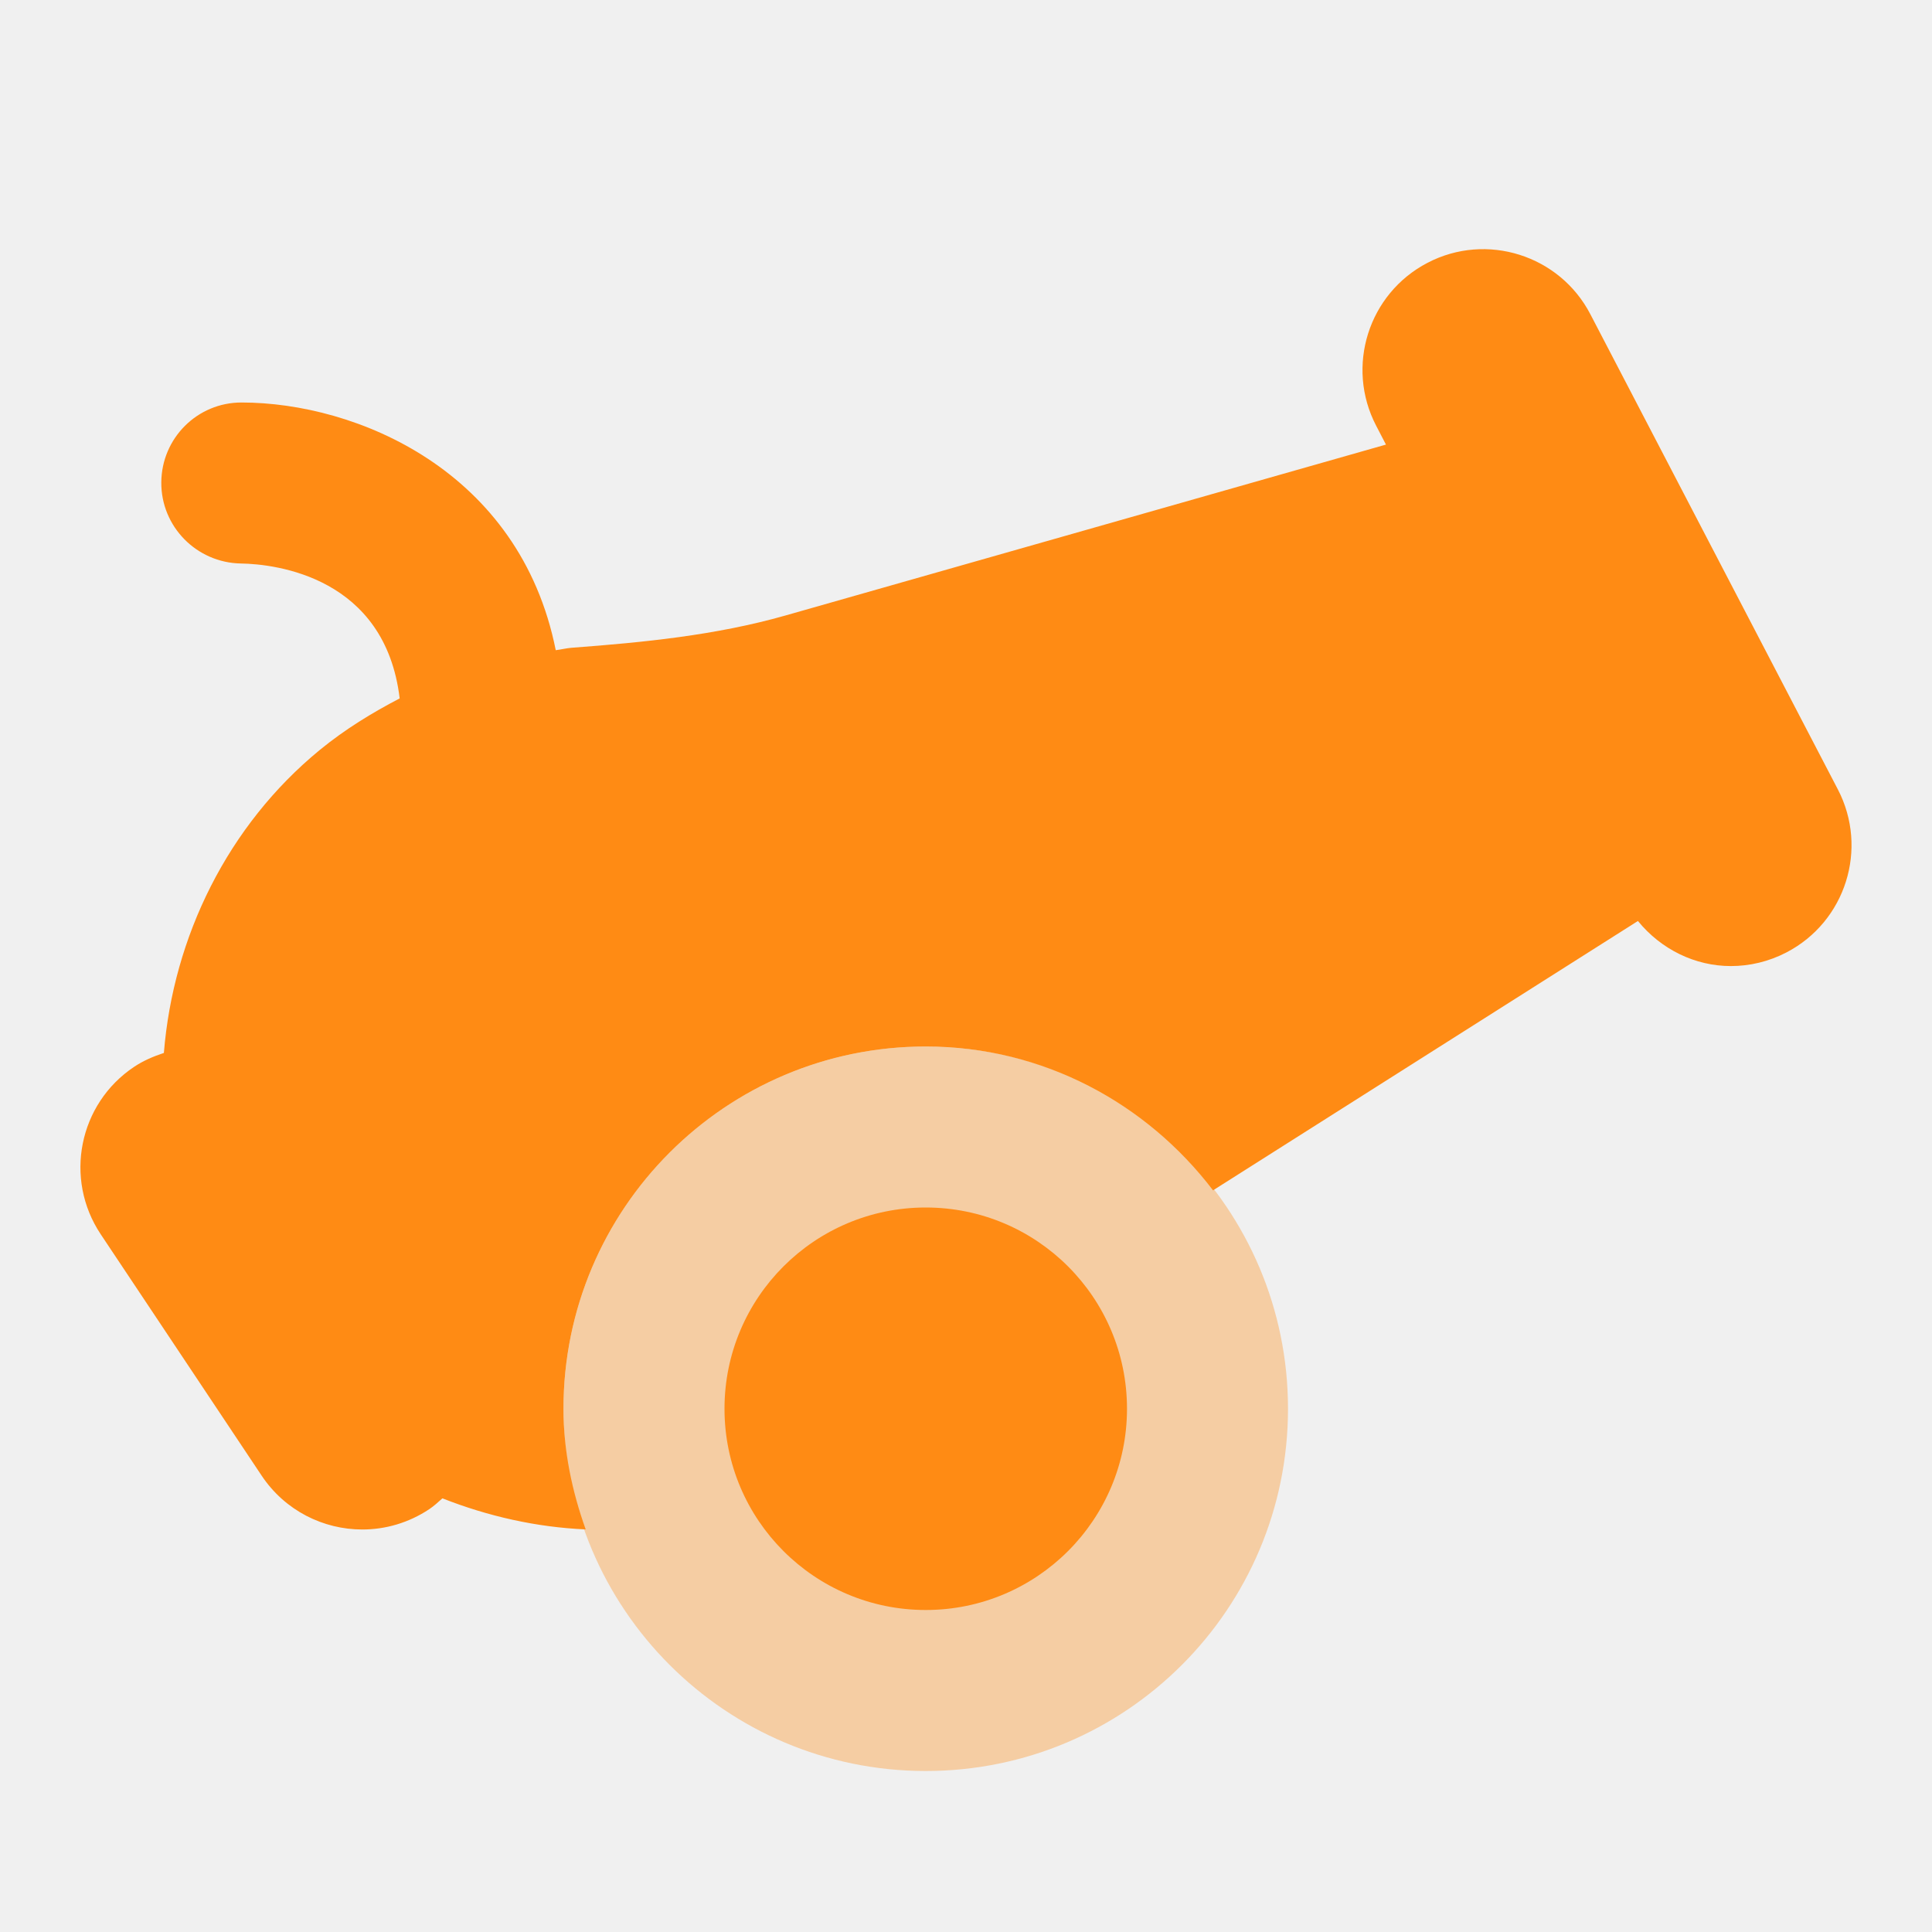
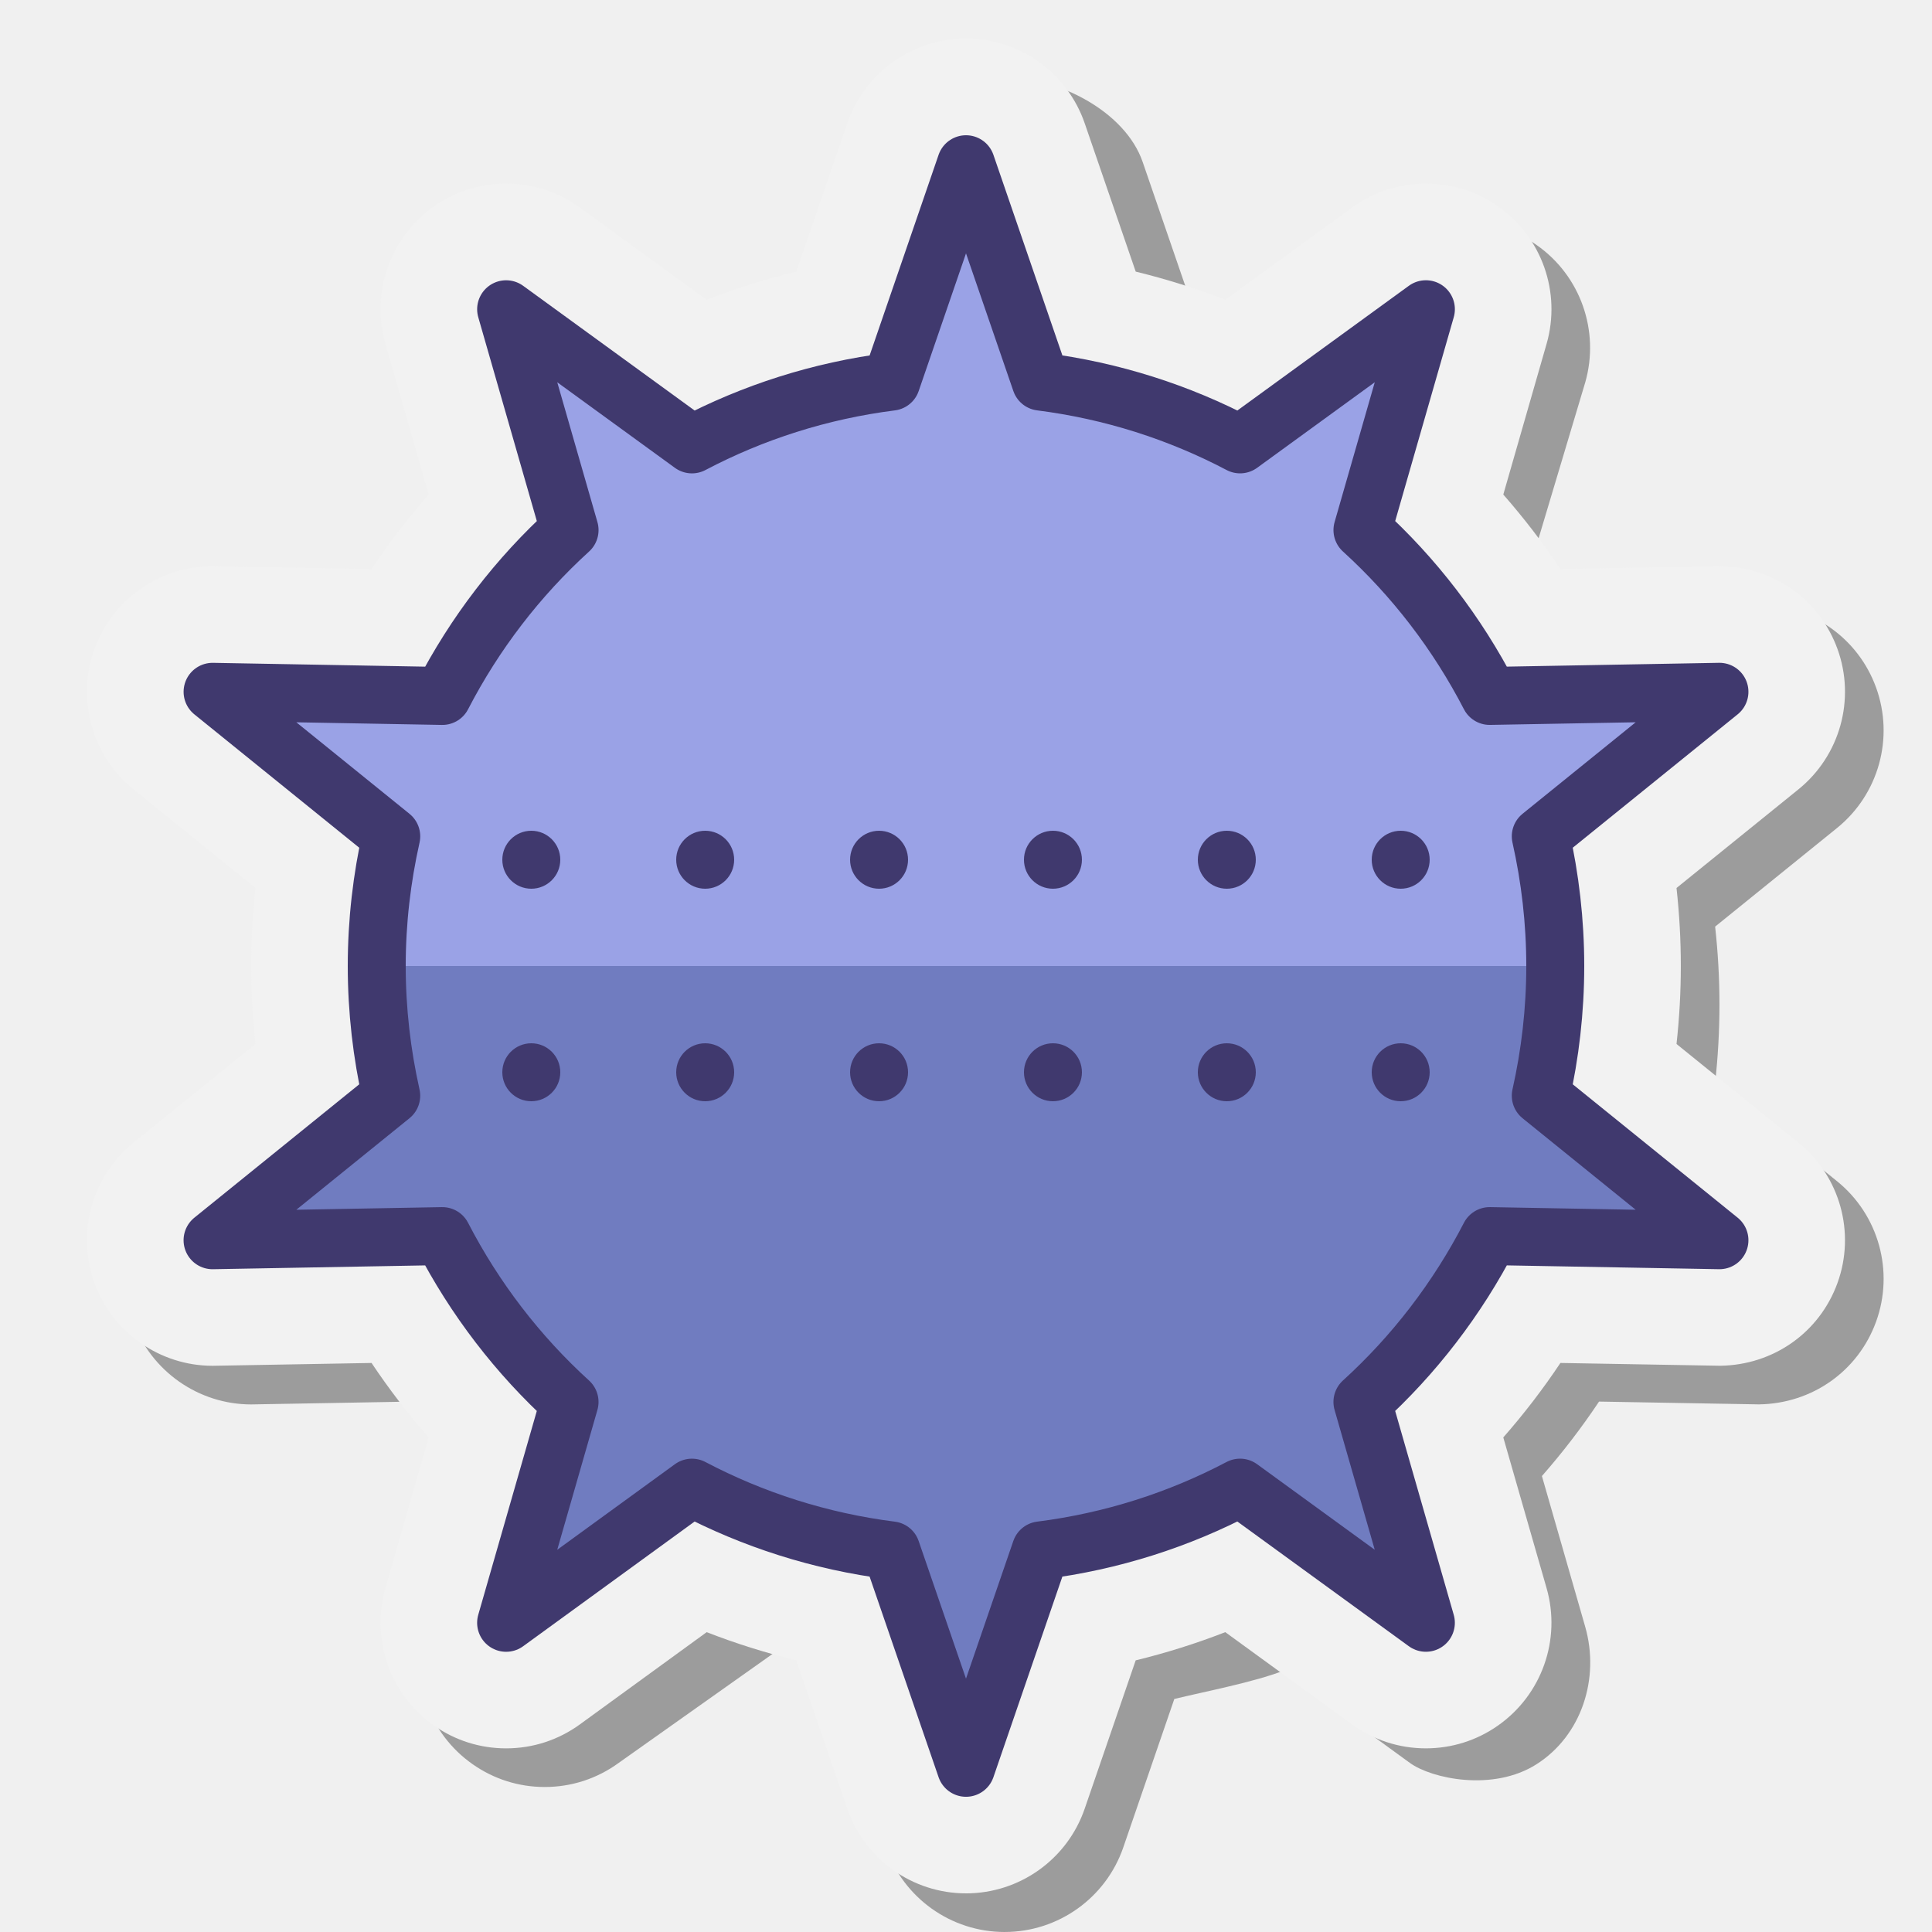
- <svg xmlns="http://www.w3.org/2000/svg" width="84" height="84" viewBox="0 0 84 84" fill="none">
-   <g clip-path="url(#clip0)">
-     <path d="M79.908 34.324L69.145 13.66C67.808 11.091 64.63 10.087 62.065 11.427C59.492 12.768 58.495 15.939 59.832 18.508L60.259 19.33L34.149 26.761C31.121 27.622 27.989 27.93 24.849 28.164C24.622 28.182 24.394 28.241 24.163 28.269C22.602 20.454 15.487 17.5 10.499 17.5C8.578 17.5 7.027 19.05 7.013 20.972C6.999 22.897 8.55 24.468 10.475 24.5C12.011 24.524 16.747 25.095 17.377 30.366C16.18 30.989 15.007 31.703 13.901 32.609C9.908 35.885 7.531 40.729 7.125 45.78C6.681 45.927 6.243 46.109 5.834 46.382C3.422 47.988 2.771 51.25 4.378 53.662L11.378 64.162C12.393 65.681 14.059 66.5 15.753 66.5C16.754 66.5 17.765 66.213 18.661 65.618C18.871 65.478 19.05 65.31 19.235 65.145C21.22 65.926 23.32 66.402 25.465 66.496C24.877 64.851 24.499 63.101 24.499 61.25C24.499 52.552 31.552 45.5 40.249 45.5C45.363 45.5 49.864 47.978 52.741 51.754L71.214 40.043C72.225 41.282 73.702 42.003 75.256 42.003C76.072 42.003 76.901 41.811 77.675 41.408C80.247 40.068 81.245 36.897 79.908 34.324H79.908Z" fill="#FF8B14" />
-     <path opacity="0.35" d="M40.25 77C48.949 77 56 69.948 56 61.25C56 52.551 48.949 45.5 40.25 45.5C31.552 45.5 24.5 52.551 24.5 61.25C24.5 69.948 31.552 77 40.25 77Z" fill="#FF8B14" />
-     <path d="M40.25 70C45.083 70 49 66.082 49 61.25C49 56.417 45.083 52.5 40.25 52.5C35.417 52.5 31.5 56.417 31.5 61.25C31.5 66.082 35.417 70 40.25 70Z" fill="#FF8B14" />
+ <svg xmlns="http://www.w3.org/2000/svg" version="1.1" viewBox="0 0 172 172">
+   <g fill="none" fill-rule="nonzero" stroke="none" stroke-width="none" stroke-linecap="none" stroke-linejoin="none" stroke-miterlimit="10" stroke-dasharray="" stroke-dashoffset="0" font-family="none" font-weight="none" font-size="none" text-anchor="none" style="mix-blend-mode: normal">
+     <path d="M0,172v-172h172v172z" fill="none" stroke="none" stroke-width="1" stroke-linecap="butt" stroke-linejoin="miter" />
+     <g>
+       <path d="M89.44,172c-4.775,0 -9.025,-3.036 -10.575,-7.553l0.624,-16.631c-2.714,-0.66 -5.377,-1.498 -7.976,-2.509l-16.44,11.644c-1.921,1.398 -4.195,2.14 -6.577,2.14c-2.31,0 -4.53,-0.7 -6.421,-2.03c-3.901,-2.731 -5.642,-7.651 -4.324,-12.238l3.853,-13.413c-1.837,-2.095 -3.536,-4.309 -5.086,-6.629l-14.156,0.251c-4.685,0 -8.908,-2.958 -10.507,-7.36c-1.631,-4.484 -0.232,-9.515 3.48,-12.515l10.846,-8.774c-0.253,-2.317 -0.382,-4.637 -0.382,-6.945c0,-2.308 -0.255,-6.285 0,-8.6l-10.32,-8.6c-3.708,-2.996 -5.253,-6.548 -3.621,-11.034c1.6,-4.401 5.822,-7.358 10.506,-7.358l14.156,0.251c1.55,-2.322 3.247,-4.536 5.086,-6.629l-3.853,-13.413c-1.318,-4.587 0.425,-9.506 4.334,-12.245c1.873,-1.321 4.097,-2.024 6.41,-2.024c2.38,0 4.658,0.743 6.582,2.143l11.276,8.204c2.599,-1.013 5.261,-1.851 7.976,-2.511l4.537,-13.198c1.545,-4.512 5.795,-7.547 10.569,-7.547c4.775,0 10.745,3.036 12.295,7.553l4.536,13.191c2.714,0.66 3.657,1.498 6.256,2.509l11.28,-8.204c1.921,-1.398 4.197,-2.141 6.579,-2.141c2.313,0 4.537,0.703 6.428,2.036c3.892,2.726 5.633,7.645 4.315,12.233l-5.248,17.544c1.837,2.095 1.89,-0.602 3.44,1.72l17.147,0.526l0.153,0.003c4.723,0.083 8.806,2.97 10.401,7.355c1.632,4.487 0.234,9.518 -3.48,12.518l-10.846,8.774c0.256,2.315 0.385,4.635 0.385,6.944c0,2.308 -0.129,4.629 -0.384,6.944l10.85,8.777c3.708,2.996 5.107,8.027 3.476,12.513c-1.601,4.401 -5.695,7.288 -10.427,7.356l-14.235,-0.249c-1.55,2.322 -3.247,4.536 -5.086,6.629l3.853,13.413c1.318,4.587 -0.308,9.68 -4.334,12.245c-3.87,2.465 -9.348,1.281 -11.273,-0.119l-11.276,-8.204c-2.599,1.013 -6.981,1.851 -9.696,2.511l-4.537,13.198c-1.546,4.512 -5.796,7.547 -10.571,7.547z" fill="#000000" stroke="none" stroke-width="1" stroke-linecap="butt" stroke-linejoin="miter" opacity="0.35" />
+       <path d="M86,168.56c-4.775,0 -9.025,-3.036 -10.575,-7.553l-4.536,-13.191c-2.714,-0.66 -5.377,-1.498 -7.976,-2.509l-11.28,8.204c-1.921,1.398 -4.195,2.14 -6.577,2.14c-2.31,0 -4.53,-0.7 -6.421,-2.03c-3.901,-2.731 -5.642,-7.651 -4.324,-12.238l3.853,-13.413c-1.837,-2.095 -3.536,-4.309 -5.086,-6.629l-14.156,0.251c-4.685,0 -8.908,-2.958 -10.507,-7.36c-1.631,-4.484 -0.232,-9.515 3.48,-12.515l10.846,-8.774c-0.253,-2.317 -0.382,-4.637 -0.382,-6.945c0,-2.308 0.129,-4.629 0.384,-6.944l-10.85,-8.777c-3.708,-2.996 -5.107,-8.027 -3.476,-12.513c1.6,-4.401 5.822,-7.358 10.506,-7.358l14.156,0.251c1.55,-2.322 3.247,-4.536 5.086,-6.629l-3.853,-13.413c-1.318,-4.587 0.425,-9.506 4.334,-12.245c1.873,-1.321 4.097,-2.024 6.41,-2.024c2.38,0 4.658,0.743 6.582,2.143l11.276,8.204c2.599,-1.013 5.261,-1.851 7.976,-2.511l4.537,-13.198c1.546,-4.512 5.796,-7.547 10.571,-7.547c4.775,0 9.025,3.036 10.575,7.553l4.536,13.191c2.714,0.66 5.377,1.498 7.976,2.509l11.28,-8.204c1.921,-1.398 4.197,-2.141 6.579,-2.141c2.313,0 4.537,0.703 6.428,2.036c3.892,2.726 5.633,7.645 4.315,12.233l-3.853,13.413c1.837,2.095 3.536,4.309 5.086,6.629l14.107,-0.251l0.153,0.003c4.723,0.083 8.806,2.97 10.401,7.355c1.632,4.487 0.234,9.518 -3.48,12.518l-10.846,8.774c0.255,2.315 0.384,4.635 0.384,6.944c0,2.308 -0.129,4.629 -0.384,6.944l10.85,8.777c3.708,2.996 5.107,8.027 3.476,12.513c-1.601,4.401 -5.695,7.288 -10.427,7.356l-14.235,-0.249c-1.55,2.322 -3.247,4.536 -5.086,6.629l3.853,13.413c1.318,4.587 -0.425,9.506 -4.334,12.245c-1.882,1.321 -4.102,2.023 -6.412,2.023c-2.38,0 -4.658,-0.741 -6.581,-2.141l-11.276,-8.204c-2.599,1.013 -5.261,1.851 -7.976,2.511l-4.537,13.198c-1.546,4.512 -5.796,7.547 -10.571,7.547z" fill="#f2f2f2" stroke="none" stroke-width="1" stroke-linecap="butt" stroke-linejoin="miter" />
+       <path d="M132.621,110.046l20.456,0.368l-15.907,-12.867c0.836,-3.717 1.29,-7.578 1.29,-11.546c0,-3.968 -0.456,-7.829 -1.29,-11.546l15.907,-12.867l-20.456,0.368c-2.883,-5.578 -6.725,-10.58 -11.326,-14.766l5.648,-19.66l-16.543,12.031c-5.425,-2.855 -11.409,-4.783 -17.745,-5.587l-6.655,-19.353l-6.653,19.355c-6.338,0.803 -12.322,2.73 -17.745,5.587l-16.543,-12.031l5.648,19.66c-4.601,4.186 -8.443,9.188 -11.326,14.766l-20.456,-0.368l15.907,12.867c-0.836,3.715 -1.292,7.575 -1.292,11.545c0,3.97 0.456,7.829 1.29,11.546l-15.907,12.867l20.456,-0.368c2.883,5.578 6.725,10.58 11.326,14.766l-5.648,19.66l16.543,-12.031c5.425,2.855 11.409,4.783 17.745,5.587l6.655,19.353l6.653,-19.355c6.338,-0.803 12.322,-2.731 17.745,-5.587l16.543,12.031l-5.648,-19.66c4.603,-4.185 8.443,-9.187 11.328,-14.764z" fill="#9aa2e6" stroke="none" stroke-width="1" stroke-linecap="butt" stroke-linejoin="miter" />
+       <circle cx="45.5" cy="44.5" transform="scale(1.72,1.72)" r="1.5" fill="#40396e" stroke="none" stroke-width="1" stroke-linecap="butt" stroke-linejoin="miter" />
+       <circle cx="54.5" cy="44.5" transform="scale(1.72,1.72)" r="1.5" fill="#40396e" stroke="none" stroke-width="1" stroke-linecap="butt" stroke-linejoin="miter" />
+       <circle cx="72.5" cy="44.5" transform="scale(1.72,1.72)" r="1.5" fill="#40396e" stroke="none" stroke-width="1" stroke-linecap="butt" stroke-linejoin="miter" />
+       <circle cx="63.5" cy="44.5" transform="scale(1.72,1.72)" r="1.5" fill="#40396e" stroke="none" stroke-width="1" stroke-linecap="butt" stroke-linejoin="miter" />
+       <circle cx="27.5" cy="44.5" transform="scale(1.72,1.72)" r="1.5" fill="#40396e" stroke="none" stroke-width="1" stroke-linecap="butt" stroke-linejoin="miter" />
+       <path d="M32.68,86c0.112,3.364 1.436,8.371 2.15,11.546l-15.907,12.867l20.456,-0.368c2.883,5.578 6.725,10.58 11.326,14.766l-5.648,19.66l16.543,-12.031c5.425,2.855 11.409,4.783 17.745,5.587l6.655,19.353l6.653,-19.355c6.338,-0.803 12.322,-2.731 17.745,-5.587l16.543,12.031l-5.648,-19.66c4.601,-4.186 8.443,-9.188 11.326,-14.766l20.456,0.368l-15.907,-12.867c0.716,-3.173 0.32,-8.18 0.432,-11.545z" fill="#707cc0" stroke="none" stroke-width="1" stroke-linecap="butt" stroke-linejoin="miter" />
+       <circle cx="36.5" cy="44.5" transform="scale(1.72,1.72)" r="1.5" fill="#40396e" stroke="none" stroke-width="1" stroke-linecap="butt" stroke-linejoin="miter" />
+       <circle cx="45.5" cy="55.5" transform="scale(1.72,1.72)" r="1.5" fill="#40396e" stroke="none" stroke-width="1" stroke-linecap="butt" stroke-linejoin="miter" />
+       <circle cx="54.5" cy="55.5" transform="scale(1.72,1.72)" r="1.5" fill="#40396e" stroke="none" stroke-width="1" stroke-linecap="butt" stroke-linejoin="miter" />
+       <circle cx="72.5" cy="55.5" transform="scale(1.72,1.72)" r="1.5" fill="#40396e" stroke="none" stroke-width="1" stroke-linecap="butt" stroke-linejoin="miter" />
+       <circle cx="63.5" cy="55.5" transform="scale(1.72,1.72)" r="1.5" fill="#40396e" stroke="none" stroke-width="1" stroke-linecap="butt" stroke-linejoin="miter" />
+       <circle cx="27.5" cy="55.5" transform="scale(1.72,1.72)" r="1.5" fill="#40396e" stroke="none" stroke-width="1" stroke-linecap="butt" stroke-linejoin="miter" />
+       <circle cx="36.5" cy="55.5" transform="scale(1.72,1.72)" r="1.5" fill="#40396e" stroke="none" stroke-width="1" stroke-linecap="butt" stroke-linejoin="miter" />
+       <path d="M132.621,110.046l20.456,0.368l-15.907,-12.867c0.836,-3.717 1.29,-7.578 1.29,-11.546c0,-3.968 -0.456,-7.829 -1.29,-11.546l15.907,-12.867l-20.456,0.368c-2.883,-5.578 -6.725,-10.58 -11.326,-14.766l5.648,-19.66l-16.543,12.031c-5.425,-2.855 -11.409,-4.783 -17.745,-5.587l-6.655,-19.353l-6.653,19.355c-6.338,0.803 -12.322,2.73 -17.745,5.587l-16.543,-12.031l5.648,19.66c-4.601,4.186 -8.443,9.188 -11.326,14.766l-20.456,-0.368l15.907,12.867c-0.836,3.715 -1.292,7.575 -1.292,11.545c0,3.97 0.456,7.829 1.29,11.546l-15.907,12.867l20.456,-0.368c2.883,5.578 6.725,10.58 11.326,14.766l-5.648,19.66l16.543,-12.031c5.425,2.855 11.409,4.783 17.745,5.587l6.655,19.353l6.653,-19.355c6.338,-0.803 12.322,-2.731 17.745,-5.587l16.543,12.031l-5.648,-19.66c4.603,-4.185 8.443,-9.187 11.328,-14.764z" fill="none" stroke="#40396e" stroke-width="5.16" stroke-linecap="round" stroke-linejoin="round" />
+     </g>
  </g>
-   <defs>
-     <clipPath id="clip0">
-       <rect width="84" height="84" fill="white" />
-     </clipPath>
-   </defs>
</svg>
